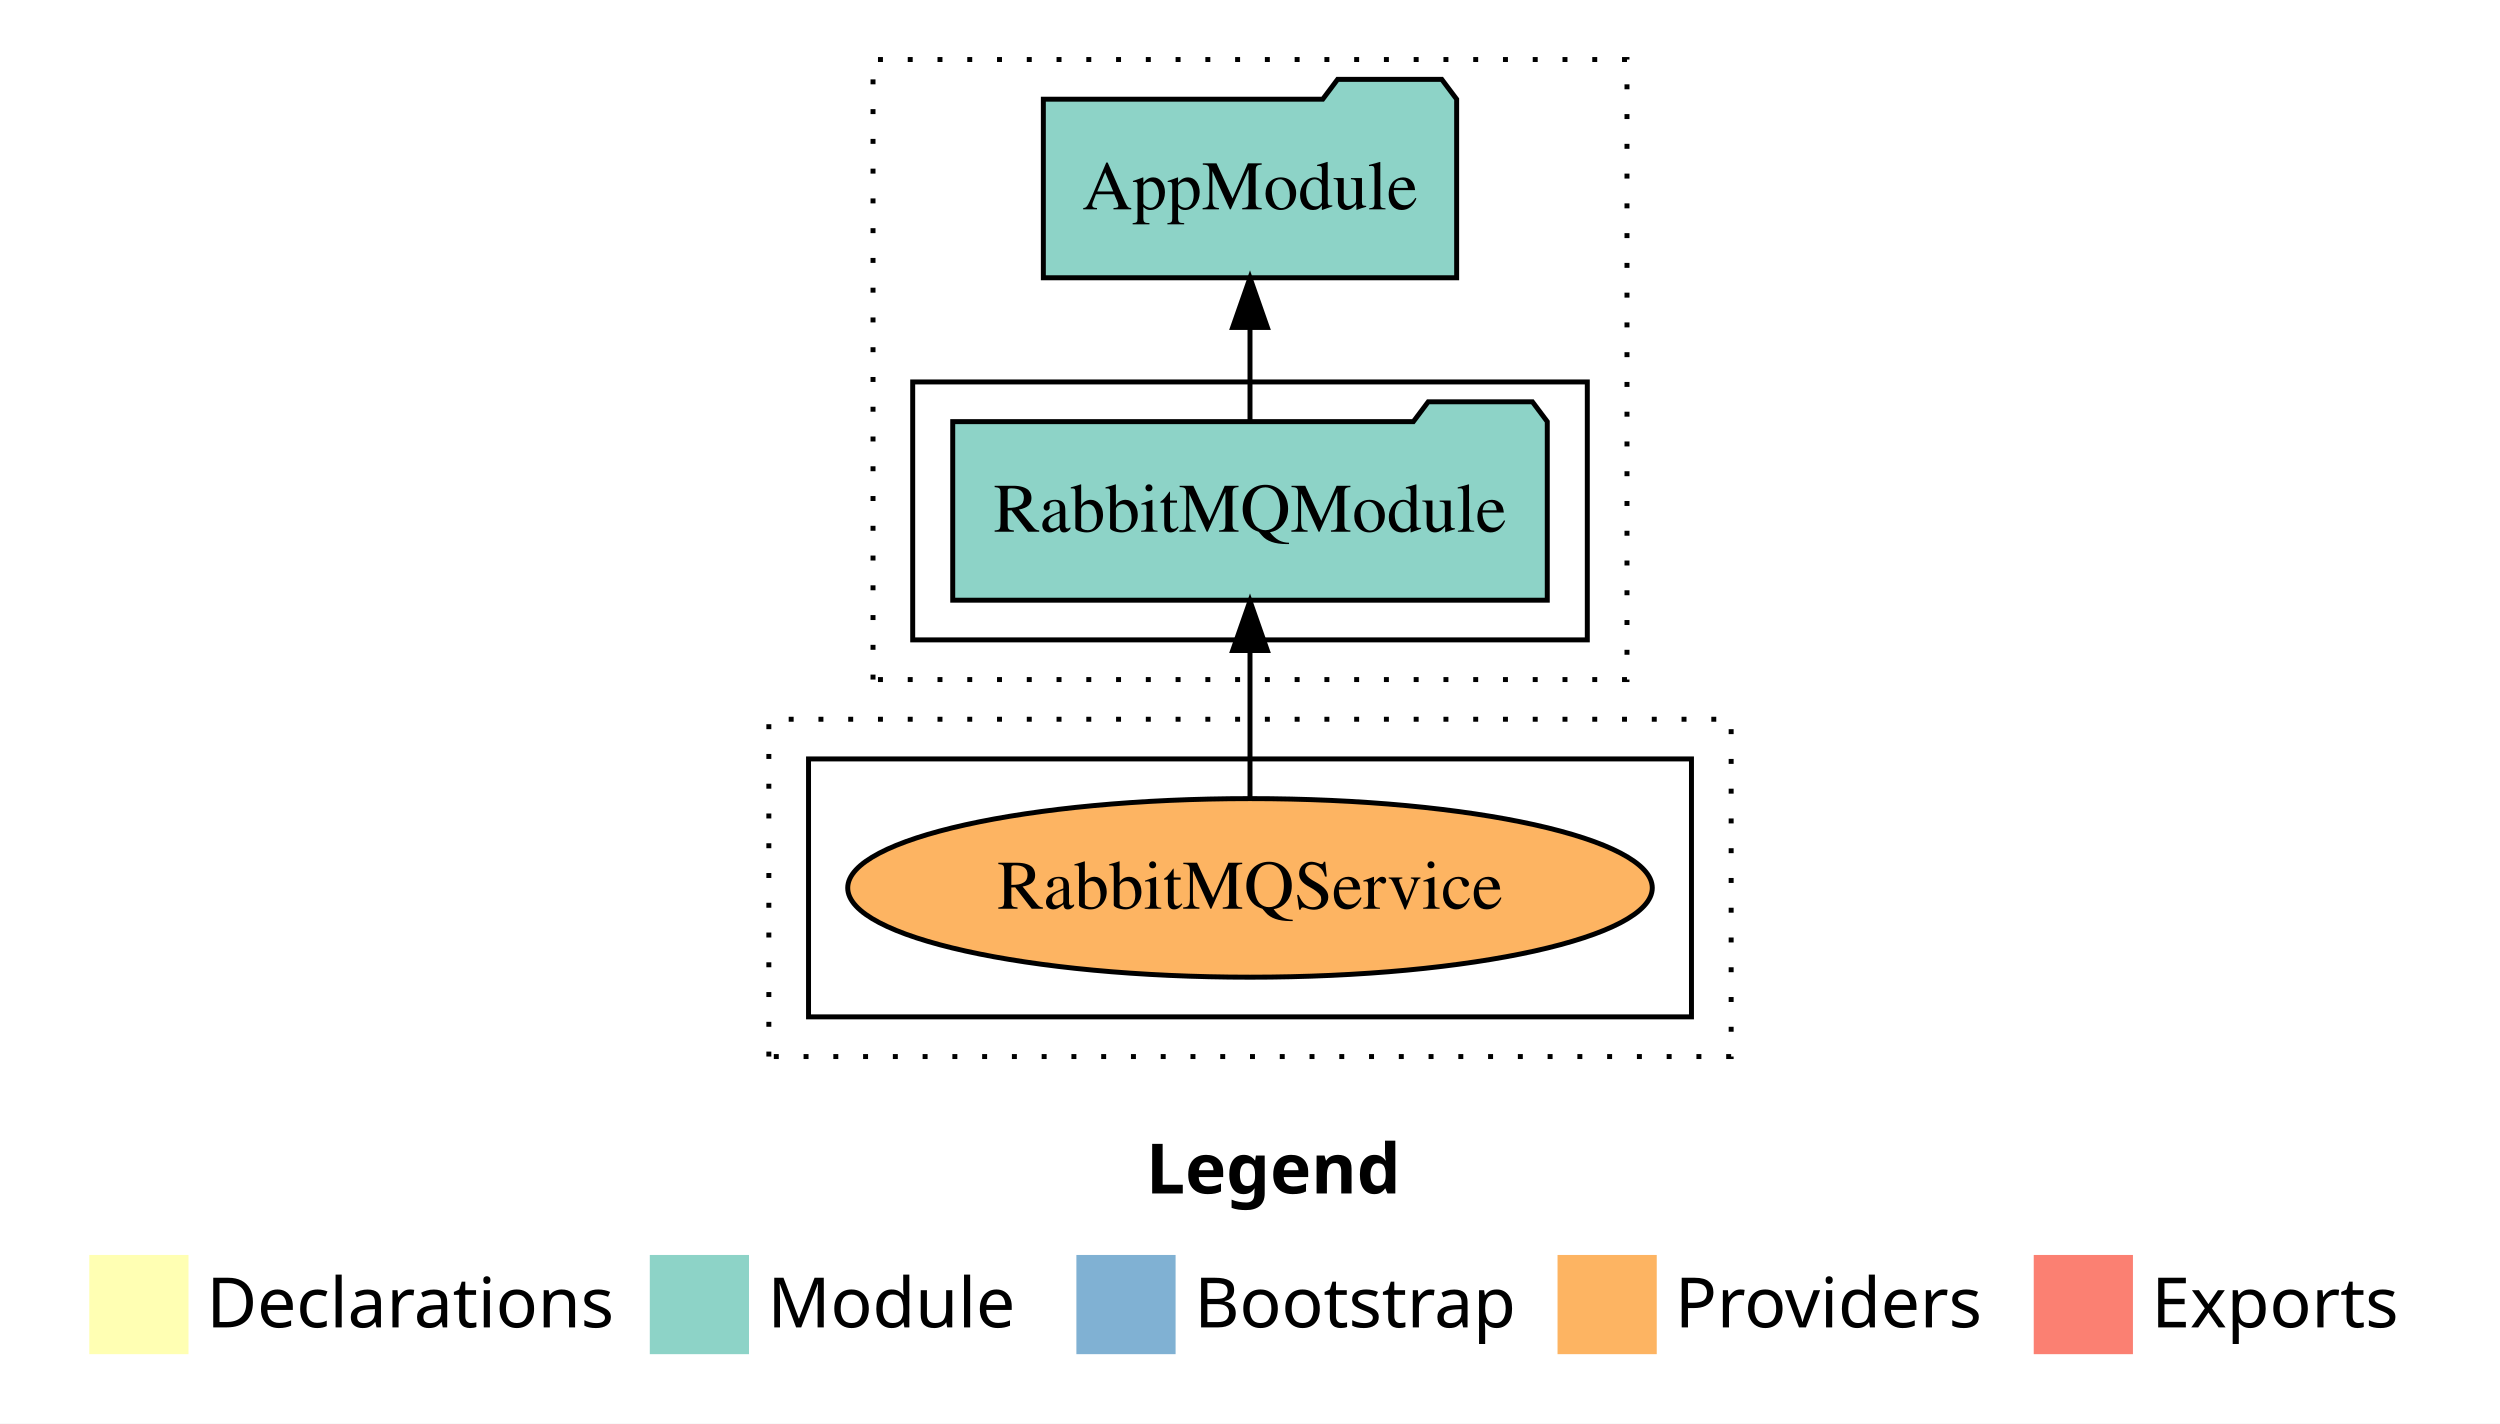
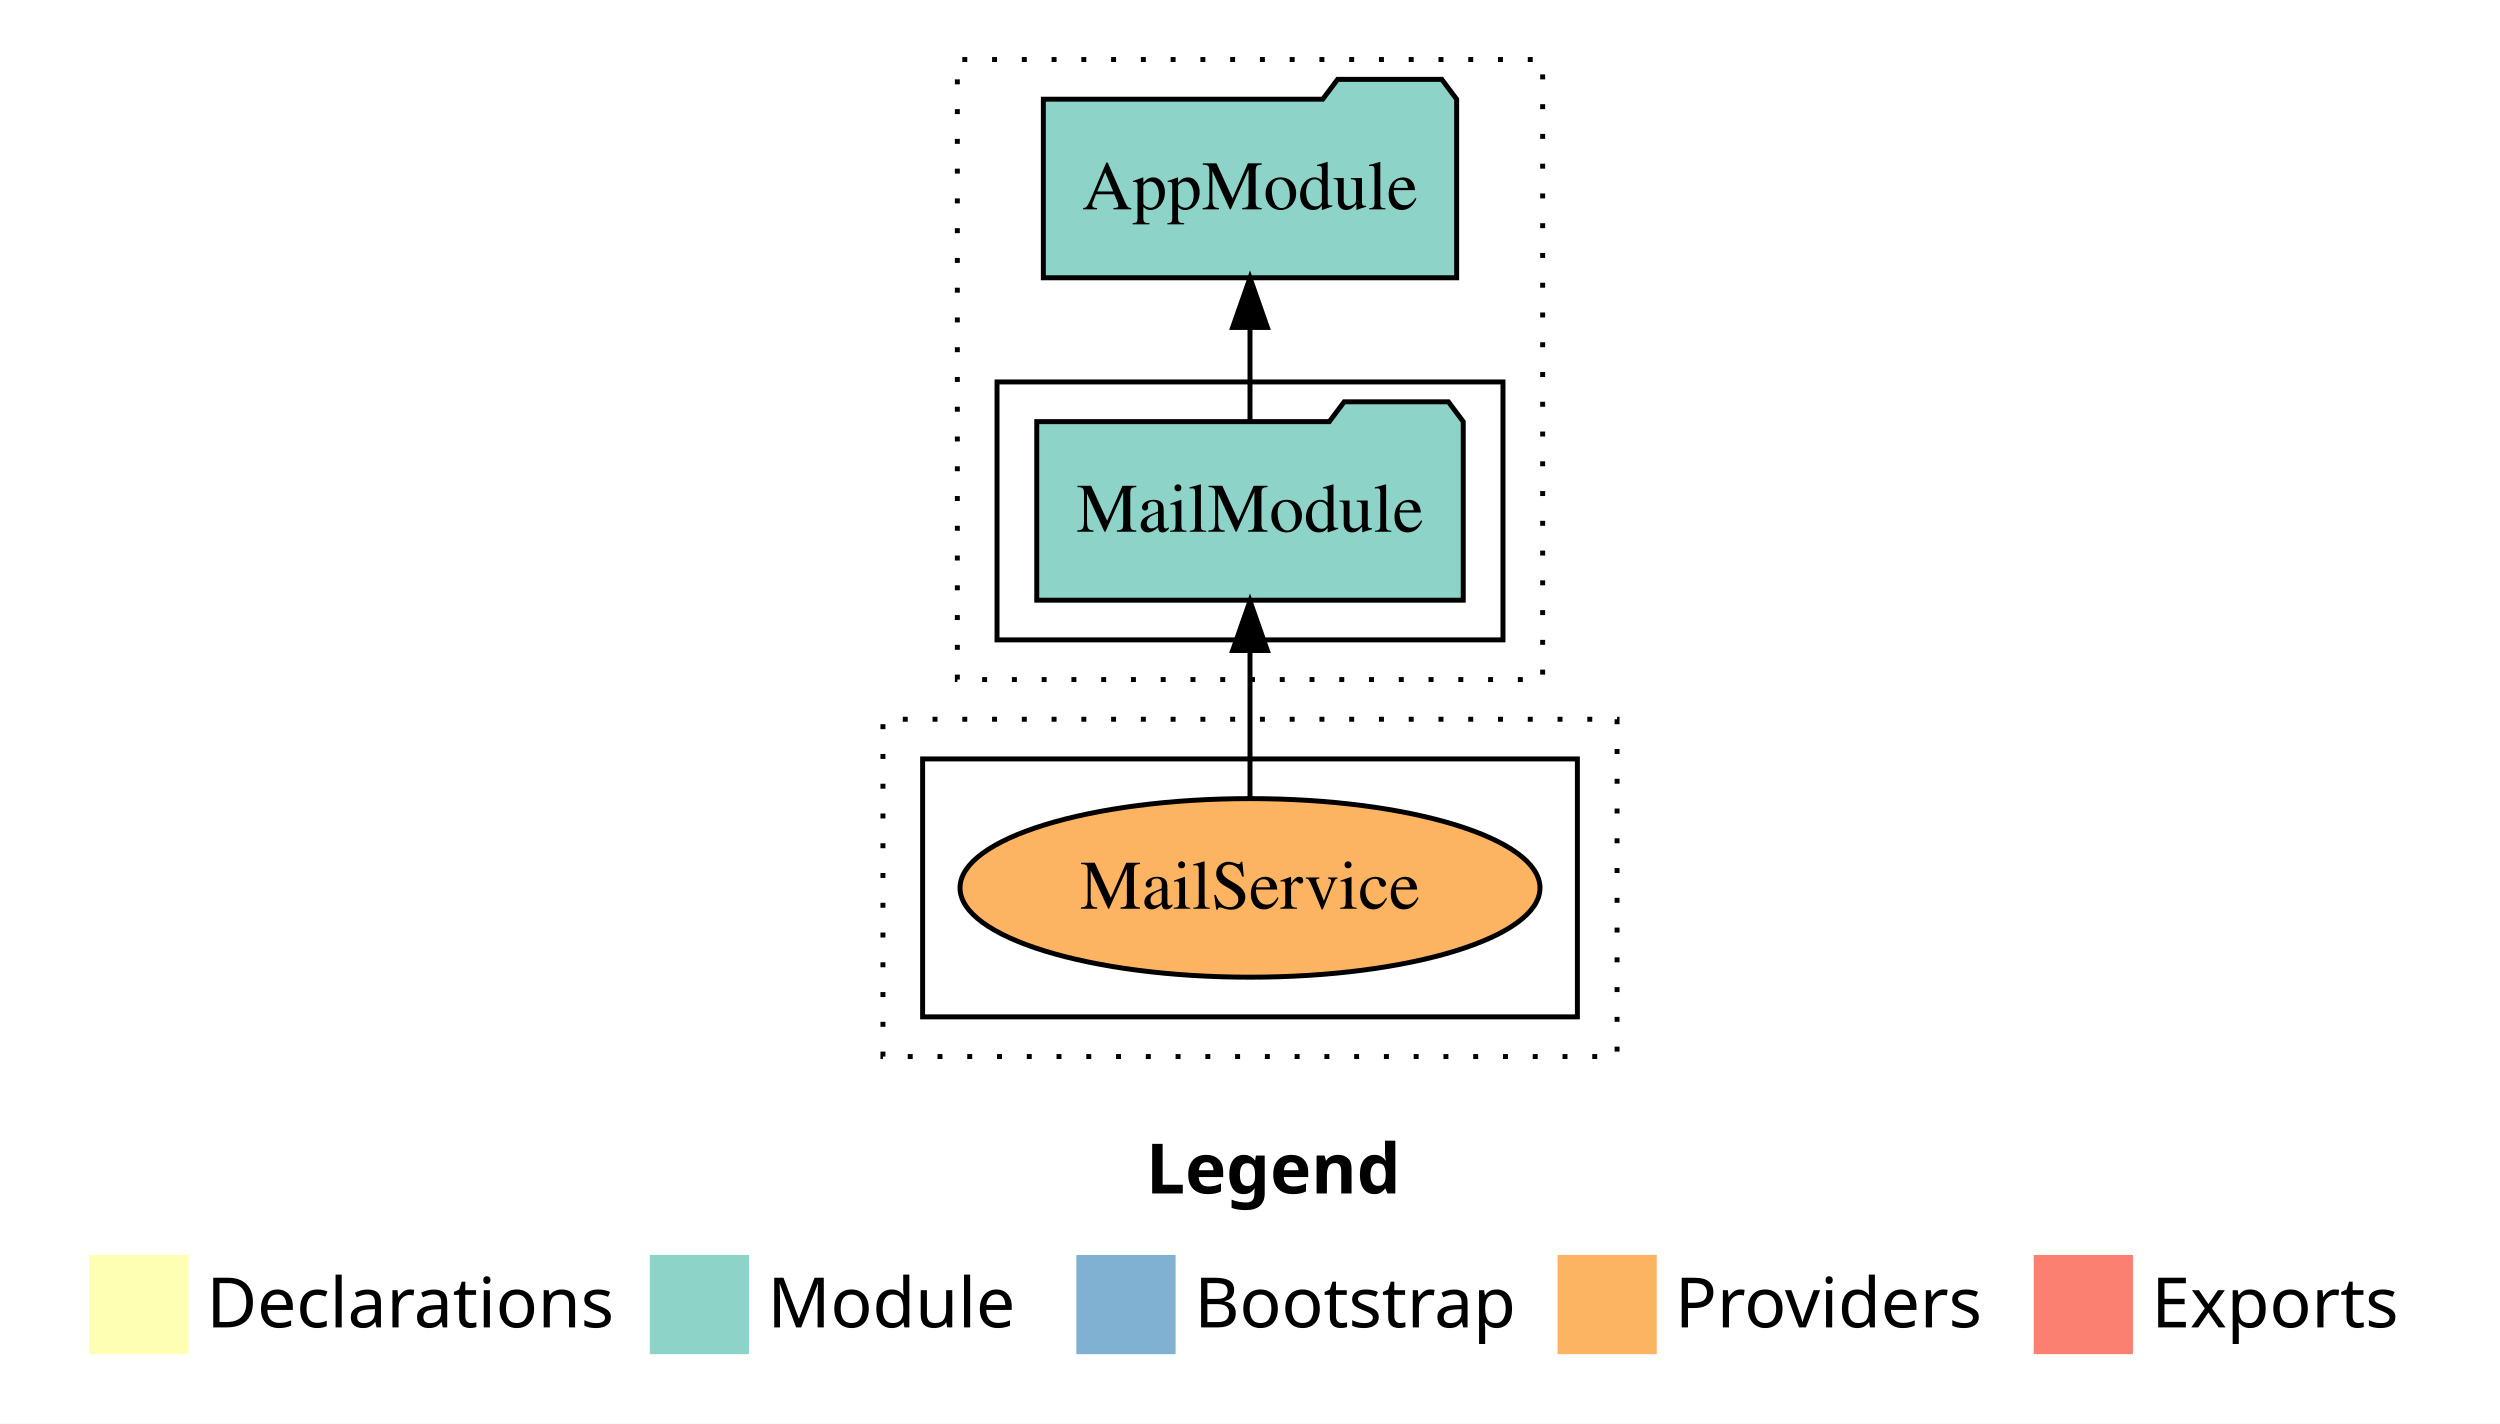
<svg xmlns="http://www.w3.org/2000/svg" width="504pt" height="287pt" viewBox="0.00 0.00 504.00 287.00">
  <g id="graph0" class="graph" transform="scale(1 1) rotate(0) translate(4 283)">
    <polygon fill="white" stroke="transparent" points="-4,4 -4,-283 500,-283 500,4 -4,4" />
    <text text-anchor="start" x="227.01" y="-42.4" font-family="Times-12" font-weight="bold" font-size="14.00">Legend</text>
    <polygon fill="#ffffb3" stroke="transparent" points="14,-10 14,-30 34,-30 34,-10 14,-10" />
    <text text-anchor="start" x="37.63" y="-15.4" font-family="Times-12" font-size="14.00">  Declarations</text>
    <polygon fill="#8dd3c7" stroke="transparent" points="127,-10 127,-30 147,-30 147,-10 127,-10" />
    <text text-anchor="start" x="150.73" y="-15.4" font-family="Times-12" font-size="14.00">  Module</text>
    <polygon fill="#80b1d3" stroke="transparent" points="213,-10 213,-30 233,-30 233,-10 213,-10" />
    <text text-anchor="start" x="236.78" y="-15.4" font-family="Times-12" font-size="14.00">  Bootstrap</text>
    <polygon fill="#fdb462" stroke="transparent" points="310,-10 310,-30 330,-30 330,-10 310,-10" />
    <text text-anchor="start" x="333.67" y="-15.4" font-family="Times-12" font-size="14.00">  Providers</text>
    <polygon fill="#fb8072" stroke="transparent" points="406,-10 406,-30 426,-30 426,-10 406,-10" />
    <text text-anchor="start" x="429.73" y="-15.4" font-family="Times-12" font-size="14.00">  Exports</text>
    <g id="clust1" class="cluster">
-       <polygon fill="none" stroke="black" stroke-dasharray="1,5" points="172,-146 172,-271 324,-271 324,-146 172,-146" />
+       <polygon fill="none" stroke="black" stroke-dasharray="1,5" points="189,-146 189,-271 307,-271 307,-146 189,-146" />
    </g>
    <g id="clust3" class="cluster">
-       <polygon fill="none" stroke="black" points="180,-154 180,-206 316,-206 316,-154 180,-154" />
+       <polygon fill="none" stroke="black" points="197,-154 197,-206 299,-206 299,-154 197,-154" />
    </g>
    <g id="clust7" class="cluster">
-       <polygon fill="none" stroke="black" stroke-dasharray="1,5" points="151,-70 151,-138 345,-138 345,-70 151,-70" />
+       <polygon fill="none" stroke="black" stroke-dasharray="1,5" points="174,-70 174,-138 322,-138 322,-70 174,-70" />
    </g>
    <g id="clust12" class="cluster">
-       <polygon fill="none" stroke="black" points="159,-78 159,-130 337,-130 337,-78 159,-78" />
+       <polygon fill="none" stroke="black" points="182,-78 182,-130 314,-130 314,-78 182,-78" />
    </g>
    <g id="node1" class="node">
-       <polygon fill="#8dd3c7" stroke="black" points="307.93,-198 304.93,-202 283.93,-202 280.93,-198 188.07,-198 188.07,-162 307.93,-162 307.93,-198" />
-       <text text-anchor="middle" x="248" y="-175.8" font-family="Times,serif" font-size="14.00">RabbitMQModule</text>
+       <polygon fill="#8dd3c7" stroke="black" points="290.99,-198 287.99,-202 266.99,-202 263.99,-198 205.01,-198 205.01,-162 290.99,-162 290.99,-198" />
+       <text text-anchor="middle" x="248" y="-175.8" font-family="Times,serif" font-size="14.00">MailModule</text>
    </g>
    <g id="node2" class="node">
      <polygon fill="#8dd3c7" stroke="black" points="289.66,-263 286.66,-267 265.66,-267 262.66,-263 206.34,-263 206.34,-227 289.66,-227 289.66,-263" />
      <text text-anchor="middle" x="248" y="-240.8" font-family="Times,serif" font-size="14.00">AppModule</text>
    </g>
    <g id="edge1" class="edge">
      <path fill="none" stroke="black" d="M248,-198.11C248,-198.11 248,-216.99 248,-216.99" />
      <polygon fill="black" stroke="black" points="244.5,-216.99 248,-226.99 251.5,-216.99 244.5,-216.99" />
    </g>
    <g id="node3" class="node">
-       <ellipse fill="#fdb462" stroke="black" cx="248" cy="-104" rx="81.1" ry="18" />
-       <text text-anchor="middle" x="248" y="-99.8" font-family="Times,serif" font-size="14.00">RabbitMQService</text>
+       <ellipse fill="#fdb462" stroke="black" cx="248" cy="-104" rx="58.46" ry="18" />
+       <text text-anchor="middle" x="248" y="-99.8" font-family="Times,serif" font-size="14.00">MailService</text>
    </g>
    <g id="edge2" class="edge">
      <path fill="none" stroke="black" d="M248,-122.01C248,-122.01 248,-151.85 248,-151.85" />
      <polygon fill="black" stroke="black" points="244.5,-151.85 248,-161.85 251.5,-151.85 244.5,-151.85" />
    </g>
  </g>
</svg>
